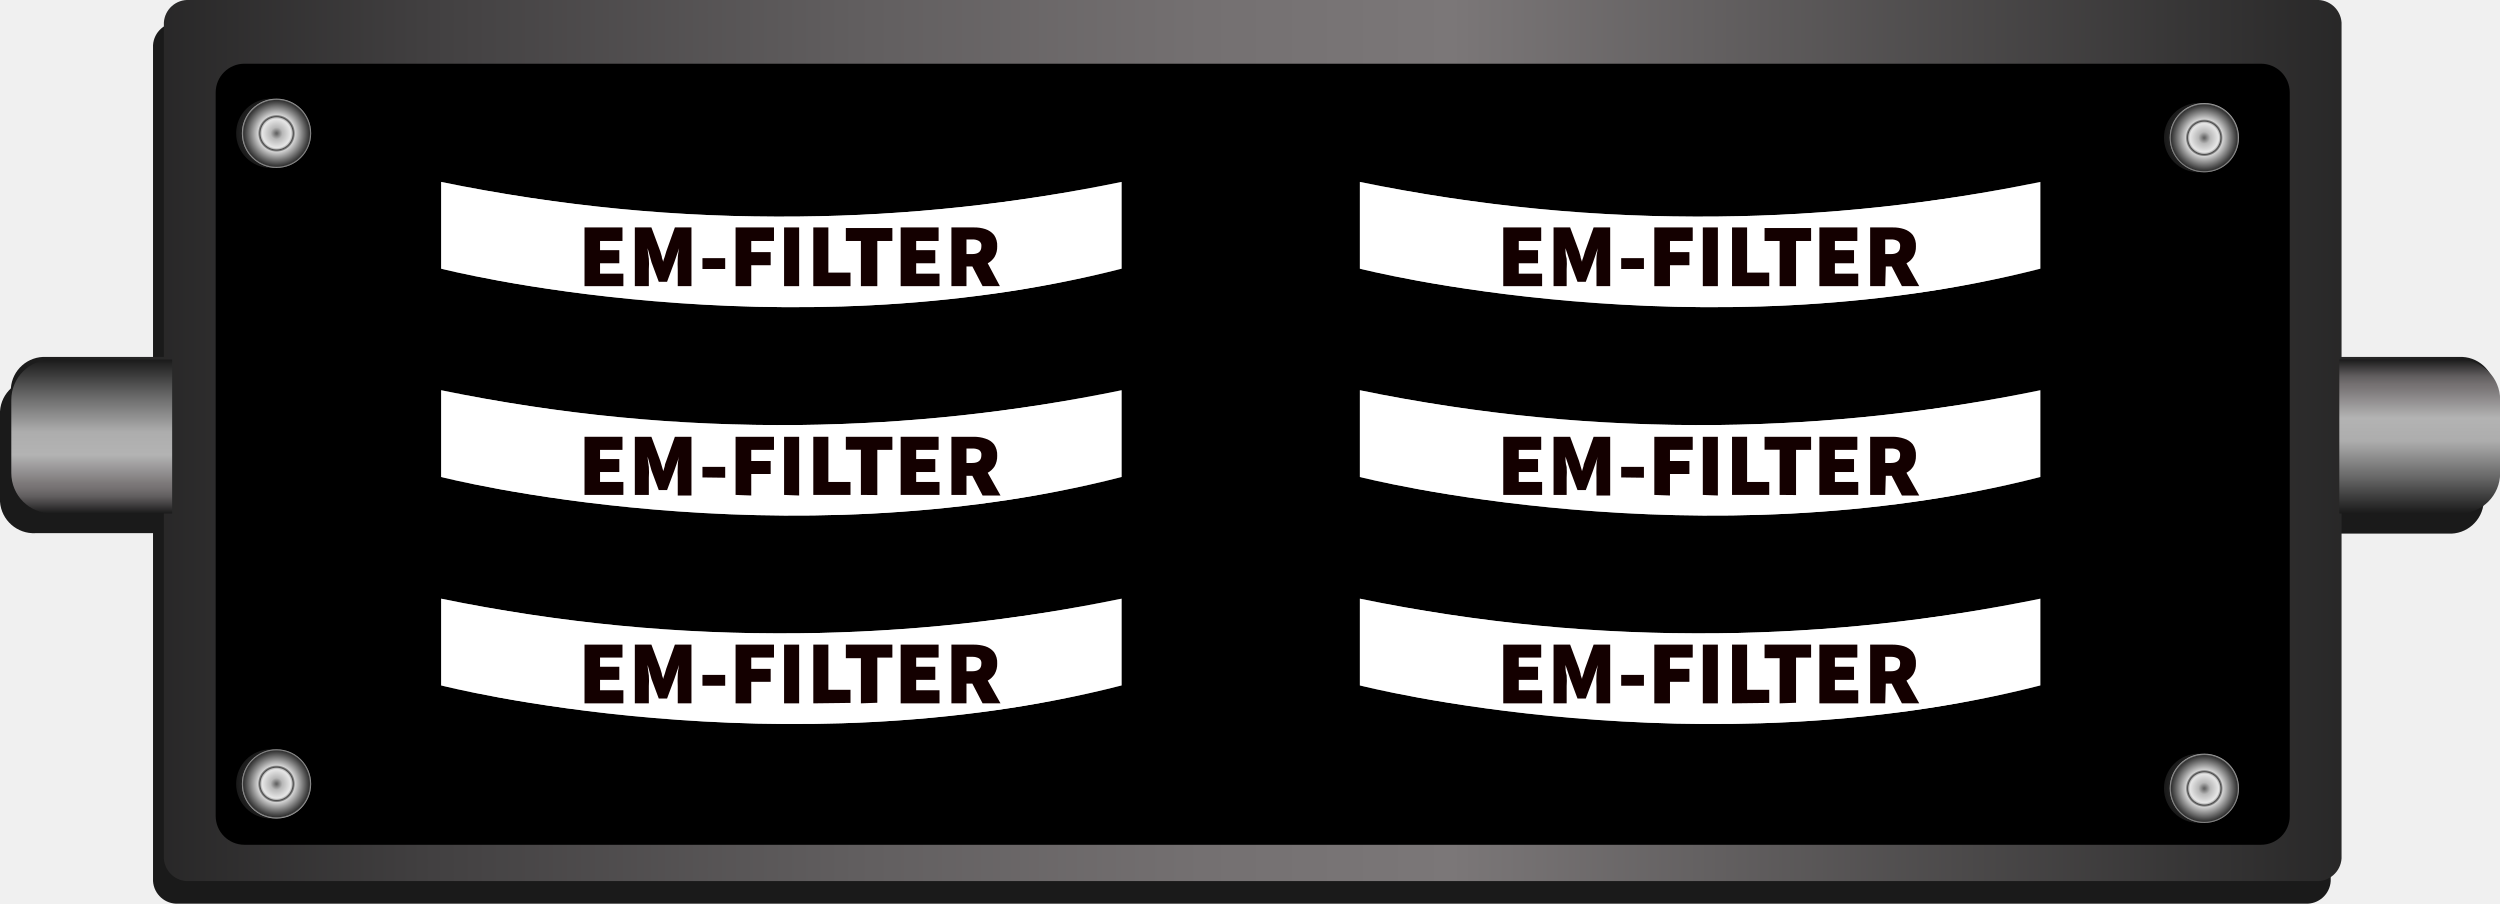
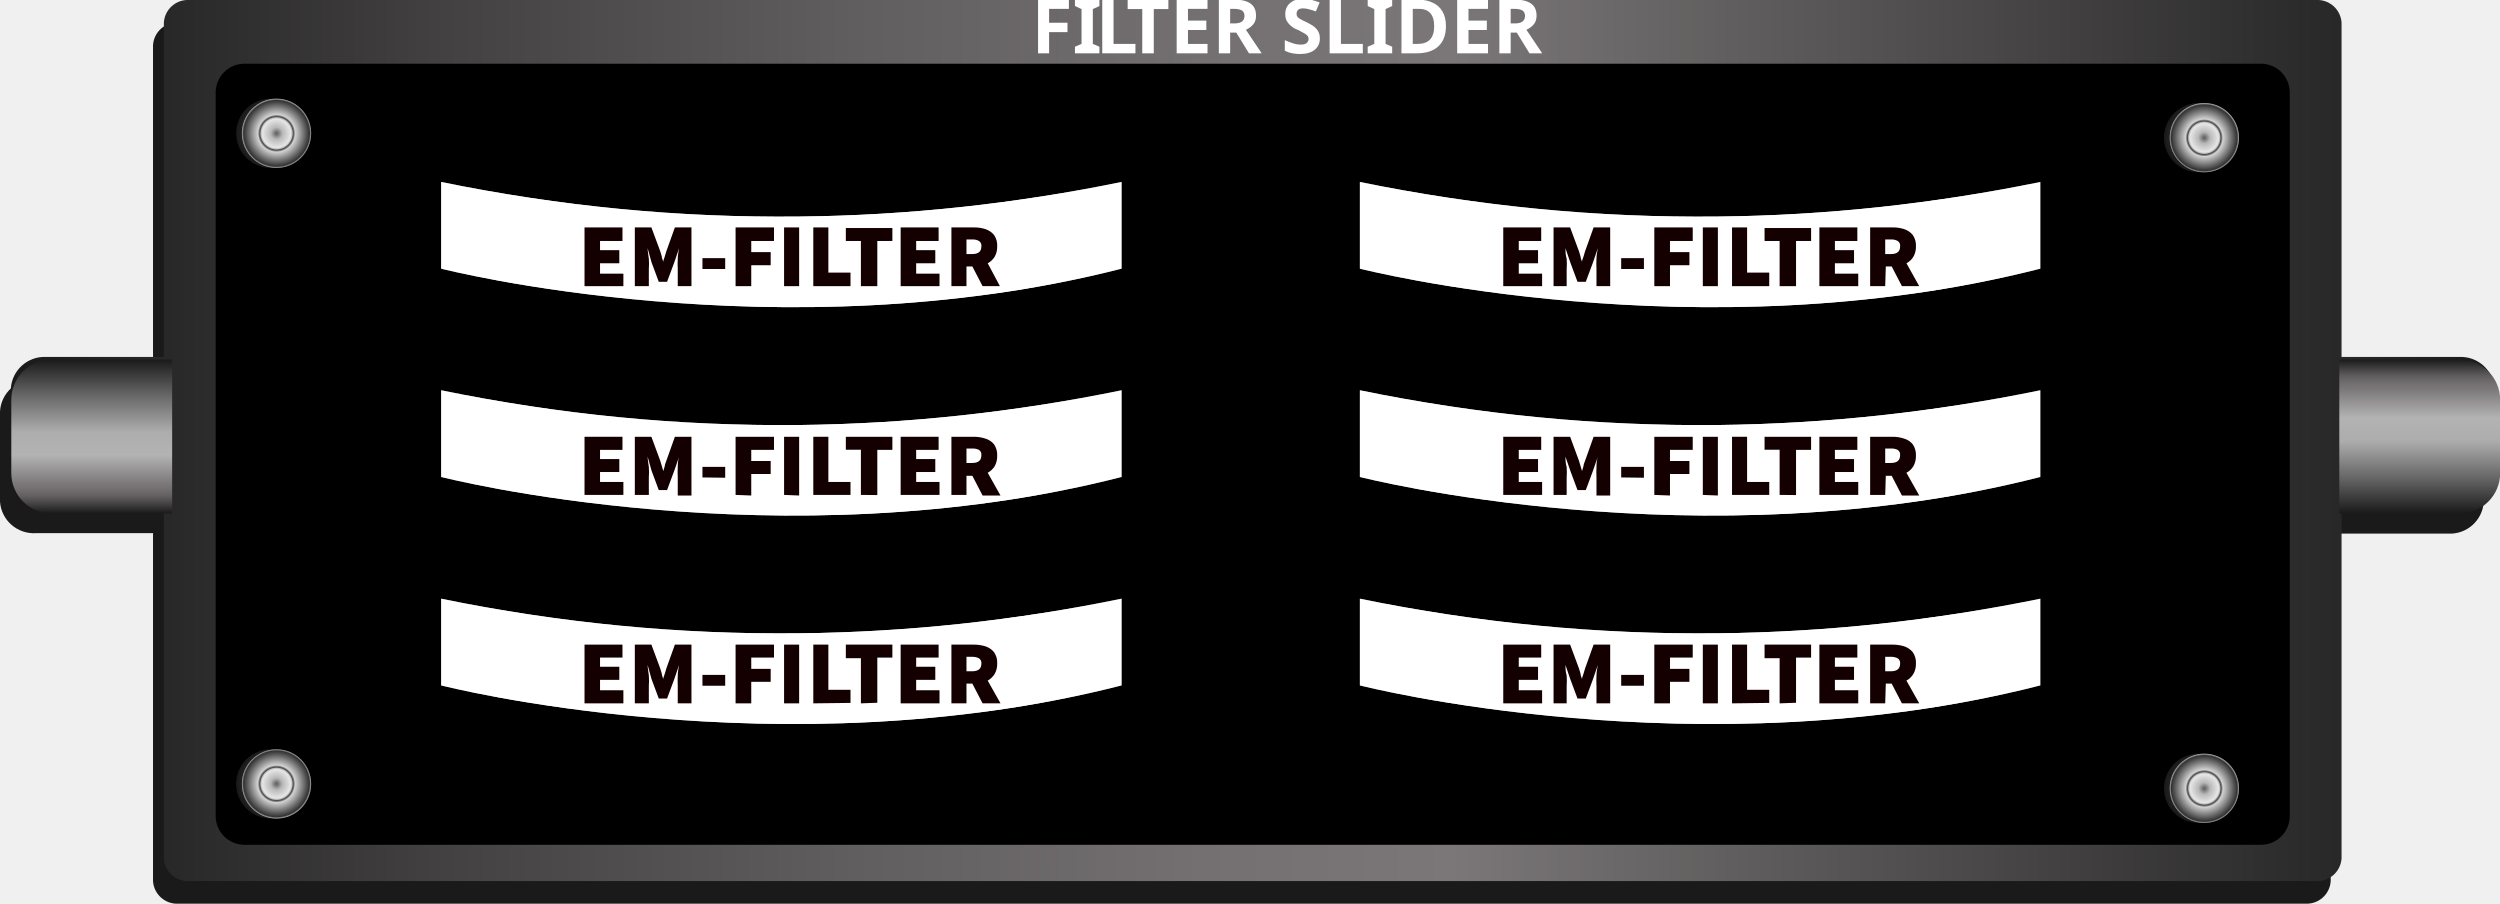
<svg xmlns="http://www.w3.org/2000/svg" xmlns:xlink="http://www.w3.org/1999/xlink" id="Layer_1" data-name="Layer 1" viewBox="0 0 165.99 60">
  <defs>
-     <style>.cls-1{fill:url(#linear-gradient);}.cls-2{fill:url(#linear-gradient-2);}.cls-3{fill:url(#linear-gradient-3);}.cls-4{fill:url(#linear-gradient-4);}.cls-5{fill:url(#linear-gradient-5);}.cls-6{fill:url(#radial-gradient);}.cls-7{fill:url(#radial-gradient-2);}.cls-8{fill:url(#radial-gradient-3);}.cls-9{fill:url(#radial-gradient-4);}.cls-10{fill:url(#radial-gradient-5);}.cls-11{fill:url(#radial-gradient-6);}.cls-12{fill:url(#radial-gradient-7);}.cls-13{fill:url(#radial-gradient-8);}.cls-14{fill:url(#linear-gradient-6);}.cls-15{fill:#fff;}.cls-16{fill:#140000;}.cls-17{fill:url(#linear-gradient-7);}.cls-18{fill:url(#linear-gradient-8);}.cls-19{fill:url(#linear-gradient-9);}.cls-20{fill:url(#linear-gradient-10);}.cls-21{fill:url(#linear-gradient-11);}</style>
+     <style>.cls-1{fill:url(#linear-gradient);}.cls-2{fill:url(#linear-gradient-2);}.cls-3{fill:url(#linear-gradient-3);}.cls-4{fill:url(#linear-gradient-4);}.cls-5{fill:url(#linear-gradient-5);}.cls-6{fill:url(#radial-gradient);}.cls-7{fill:url(#radial-gradient-2);}.cls-8{fill:url(#radial-gradient-3);}.cls-9{fill:url(#radial-gradient-4);}.cls-10{fill:url(#radial-gradient-5);}.cls-11{fill:url(#radial-gradient-6);}.cls-12{fill:url(#radial-gradient-7);}.cls-13{fill:url(#radial-gradient-8);}.cls-14{fill:url(#linear-gradient-6);}.cls-15,.cls-22{fill:#fff;}.cls-16{fill:#140000;}.cls-17{fill:url(#linear-gradient-7);}.cls-18{fill:url(#linear-gradient-8);}.cls-19{fill:url(#linear-gradient-9);}.cls-20{fill:url(#linear-gradient-10);}.cls-21{fill:url(#linear-gradient-11);}.cls-22{font-size:5px;font-family:Mada-Black, Mada;font-weight:800;}.cls-23{letter-spacing:-0.12em;}</style>
    <linearGradient id="linear-gradient" y1="30.76" x2="164.91" y2="30.76" gradientUnits="userSpaceOnUse">
      <stop offset="0" stop-color="#1a1a1a" />
      <stop offset="1" stop-color="#1a1a1a" />
    </linearGradient>
    <linearGradient id="linear-gradient-2" x1="0.72" y1="29.24" x2="165.63" y2="29.24" gradientUnits="userSpaceOnUse">
      <stop offset="0" stop-color="#1a1a1a" />
      <stop offset="0.17" stop-color="#424041" />
      <stop offset="0.34" stop-color="#615e5f" />
      <stop offset="0.48" stop-color="#747071" />
      <stop offset="0.58" stop-color="#7b7778" />
      <stop offset="1" stop-color="#1a1a1a" />
    </linearGradient>
    <linearGradient id="linear-gradient-3" x1="1975.93" y1="-4013.77" x2="1882.27" y2="-4107.43" gradientTransform="matrix(1, 0, 0, -1, -1845.93, -4030.44)" gradientUnits="userSpaceOnUse">
      <stop offset="0" />
      <stop offset="0.87" />
    </linearGradient>
    <linearGradient id="linear-gradient-4" x1="6.08" y1="34.09" x2="6.08" y2="23.87" gradientUnits="userSpaceOnUse">
      <stop offset="0" stop-color="#1a1a1a" />
      <stop offset="0.06" stop-color="#424041" />
      <stop offset="0.11" stop-color="#615e5f" />
      <stop offset="0.16" stop-color="#747071" />
      <stop offset="0.19" stop-color="#7b7778" />
      <stop offset="0.38" stop-color="#b3b3b3" />
      <stop offset="0.53" stop-color="#adadad" />
      <stop offset="0.77" stop-color="#666" />
      <stop offset="1" stop-color="#1a1a1a" />
    </linearGradient>
    <linearGradient id="linear-gradient-5" x1="-10141.2" y1="1318.97" x2="-10141.2" y2="1308.75" gradientTransform="translate(10301.86 -1284.88)" xlink:href="#linear-gradient-4" />
    <radialGradient id="radial-gradient" cx="145.68" cy="9.49" r="2.3" gradientTransform="translate(0.29 -0.29) rotate(-0.02)" gradientUnits="userSpaceOnUse">
      <stop offset="0.02" stop-color="#666" />
      <stop offset="0.55" stop-color="#333" />
      <stop offset="0.97" stop-color="#1a1a1a" />
    </radialGradient>
    <radialGradient id="radial-gradient-2" cx="146.06" cy="9.49" r="2.3" gradientTransform="translate(0.29 -0.29) rotate(-0.02)" gradientUnits="userSpaceOnUse">
      <stop offset="0.02" stop-color="#666" />
      <stop offset="0.17" stop-color="#b8b8b8" />
      <stop offset="0.41" stop-color="#e6e6e6" />
      <stop offset="0.42" stop-color="#e1e1e1" />
      <stop offset="0.43" stop-color="#d3d3d3" />
      <stop offset="0.45" stop-color="#bbb" />
      <stop offset="0.46" stop-color="#9a9a9a" />
      <stop offset="0.47" stop-color="#707070" />
      <stop offset="0.48" stop-color="#4d4d4d" />
      <stop offset="0.49" stop-color="#5b5b5b" />
      <stop offset="0.51" stop-color="#818181" />
      <stop offset="0.53" stop-color="#bdbdbd" />
      <stop offset="0.54" stop-color="#d2d2d2" />
      <stop offset="0.69" stop-color="#979797" />
      <stop offset="0.88" stop-color="#4d4d4d" />
      <stop offset="0.95" stop-color="#333" />
      <stop offset="1" stop-color="#b3b3b3" />
    </radialGradient>
    <radialGradient id="radial-gradient-3" cx="145.66" cy="52.69" r="2.3" xlink:href="#radial-gradient" />
    <radialGradient id="radial-gradient-4" cx="146.05" cy="52.69" r="2.3" xlink:href="#radial-gradient-2" />
    <radialGradient id="radial-gradient-5" cx="17.68" cy="9.15" r="2.3" xlink:href="#radial-gradient" />
    <radialGradient id="radial-gradient-6" cx="18.07" cy="9.15" r="2.3" xlink:href="#radial-gradient-2" />
    <radialGradient id="radial-gradient-7" cx="17.67" cy="52.34" r="2.3" xlink:href="#radial-gradient" />
    <radialGradient id="radial-gradient-8" cx="18.05" cy="52.34" r="2.3" xlink:href="#radial-gradient-2" />
    <linearGradient id="linear-gradient-6" x1="-4868.28" y1="-946.39" x2="-4868.28" y2="-991.57" gradientTransform="matrix(0, -1, -1, 0, -856.1, -4824.38)" gradientUnits="userSpaceOnUse">
      <stop offset="0.02" stop-color="#666" />
      <stop offset="0.02" stop-color="#6e6e6e" />
      <stop offset="0.05" stop-color="#999899" />
      <stop offset="0.07" stop-color="#b8b7b8" />
      <stop offset="0.09" stop-color="#cbcacb" />
      <stop offset="0.11" stop-color="#d2d1d2" />
      <stop offset="0.18" stop-color="#c5c4c5" />
      <stop offset="0.29" stop-color="#979696" />
      <stop offset="0.33" stop-color="#919090" />
      <stop offset="0.5" stop-color="#f2f2f2" />
      <stop offset="0.78" stop-color="#c9c8c8" />
      <stop offset="0.85" stop-color="#fff" />
      <stop offset="1" stop-color="#4d4d4d" />
    </linearGradient>
    <linearGradient id="linear-gradient-7" x1="-4854.45" y1="-946.39" x2="-4854.45" y2="-991.57" xlink:href="#linear-gradient-6" />
    <linearGradient id="linear-gradient-8" x1="-4840.61" y1="-946.39" x2="-4840.61" y2="-991.57" xlink:href="#linear-gradient-6" />
    <linearGradient id="linear-gradient-9" x1="-4868.28" y1="-885.39" x2="-4868.28" y2="-930.57" xlink:href="#linear-gradient-6" />
    <linearGradient id="linear-gradient-10" x1="-4854.45" y1="-885.39" x2="-4854.45" y2="-930.57" xlink:href="#linear-gradient-6" />
    <linearGradient id="linear-gradient-11" x1="-4840.61" y1="-885.39" x2="-4840.61" y2="-930.57" xlink:href="#linear-gradient-6" />
  </defs>
  <path class="cls-1" d="M162.54,25.22h-7.79V3a1.6,1.6,0,0,0-1.69-1.5H11.85A1.6,1.6,0,0,0,10.16,3v22.2H2.37A2.25,2.25,0,0,0,0,27.31v6a2.25,2.25,0,0,0,2.37,2.09h7.79V58.5A1.6,1.6,0,0,0,11.85,60H153.06a1.6,1.6,0,0,0,1.69-1.5V35.43h7.79a2.25,2.25,0,0,0,2.37-2.09v-6A2.25,2.25,0,0,0,162.54,25.22Z" />
  <path class="cls-2" d="M163.26,23.7h-7.79V1.5a1.61,1.61,0,0,0-1.7-1.5H12.57a1.6,1.6,0,0,0-1.69,1.5V23.7H3.08A2.24,2.24,0,0,0,.72,25.79v6a2.24,2.24,0,0,0,2.36,2.09h7.8V57a1.6,1.6,0,0,0,1.69,1.5h141.2a1.61,1.61,0,0,0,1.7-1.5V33.91h7.79a2.25,2.25,0,0,0,2.37-2.09v-6A2.25,2.25,0,0,0,163.26,23.7Z" />
  <rect class="cls-3" x="57.24" y="-38.69" width="51.86" height="137.71" rx="1.91" transform="translate(53.01 113.33) rotate(-90)" />
  <path class="cls-4" d="M3.43,23.87h8a0,0,0,0,1,0,0V34.09a0,0,0,0,1,0,0h-8A2.68,2.68,0,0,1,.75,31.41V26.55a2.68,2.68,0,0,1,2.68-2.68Z" />
  <path class="cls-5" d="M158,23.87h8a0,0,0,0,1,0,0V34.09a0,0,0,0,1,0,0h-8a2.68,2.68,0,0,1-2.68-2.68V26.55A2.68,2.68,0,0,1,158,23.87Z" transform="translate(321.32 57.96) rotate(180)" />
  <circle class="cls-6" cx="145.98" cy="9.14" r="2.3" />
  <circle class="cls-7" cx="146.36" cy="9.14" r="2.3" />
  <circle class="cls-8" cx="145.98" cy="52.34" r="2.3" />
  <circle class="cls-9" cx="146.36" cy="52.34" r="2.3" />
  <circle class="cls-10" cx="17.98" cy="8.85" r="2.3" />
  <circle class="cls-11" cx="18.36" cy="8.85" r="2.3" />
  <circle class="cls-12" cx="17.98" cy="52.05" r="2.3" />
  <circle class="cls-13" cx="18.36" cy="52.05" r="2.3" />
  <path class="cls-14" d="M135.47,45.51V39.75a111.77,111.77,0,0,1-21.4,2.3,111.81,111.81,0,0,1-23.78-2.3v5.76S112.88,51.27,135.47,45.51Z" />
  <path class="cls-15" d="M135.47,45.51V39.75a111.77,111.77,0,0,1-21.4,2.3,111.81,111.81,0,0,1-23.78-2.3v5.76S112.88,51.27,135.47,45.51Z" />
  <path class="cls-16" d="M99.81,46.7V42.8h2.52v.86h-1.49v.61h1.28v.87h-1.28v.69h1.55v.87Z" />
  <path class="cls-16" d="M103.15,46.7V42.8h1.1l.59,1.59a3.37,3.37,0,0,1,.1.34c0,.12.07.24.1.35h0c0-.11.07-.23.1-.35s.07-.23.1-.34l.57-1.59h1.1v3.9H106V45.55a6.38,6.38,0,0,1,0-.7c0-.27.06-.5.09-.7h0l-.32.94-.48,1.29h-.55l-.48-1.29-.32-.94h0c0,.2,0,.43.08.7a4.59,4.59,0,0,1,0,.7V46.7Z" />
  <path class="cls-16" d="M107.64,45.53v-.72h1.51v.72Z" />
  <path class="cls-16" d="M109.84,46.7V42.8h2.55v.86h-1.51v.75h1.29v.86h-1.29V46.7Z" />
  <path class="cls-16" d="M113.06,46.7V42.8h1v3.9Z" />
  <path class="cls-16" d="M115,46.7V42.8h1v3h1.47v.87Z" />
  <path class="cls-16" d="M118.16,46.7v-3h-1V42.8h3.09v.86h-1v3Z" />
  <path class="cls-16" d="M120.8,46.7V42.8h2.52v.86h-1.49v.61h1.27v.87h-1.27v.69h1.55v.87Z" />
  <path class="cls-16" d="M125.17,46.7h-1V42.8h1.48a2.65,2.65,0,0,1,.77.11,1.25,1.25,0,0,1,.58.39,1.21,1.21,0,0,1,.21.76,1.31,1.31,0,0,1-.17.69,1.29,1.29,0,0,1-.46.44l.85,1.51h-1.15l-.68-1.31h-.39Zm0-2.13h.37c.42,0,.62-.17.62-.51a.36.36,0,0,0-.16-.35.92.92,0,0,0-.46-.1h-.37Z" />
  <path class="cls-17" d="M135.47,31.67V25.91a111.69,111.69,0,0,1-21.4,2.31,111.74,111.74,0,0,1-23.78-2.31v5.76S112.88,37.43,135.47,31.67Z" />
  <path class="cls-15" d="M135.47,31.67V25.91a111.69,111.69,0,0,1-21.4,2.31,111.74,111.74,0,0,1-23.78-2.31v5.76S112.88,37.43,135.47,31.67Z" />
  <path class="cls-16" d="M99.81,32.86V29h2.52v.87h-1.49v.61h1.28v.86h-1.28V32h1.55v.86Z" />
  <path class="cls-16" d="M103.15,32.86V29h1.1l.59,1.6a3.37,3.37,0,0,1,.1.34l.1.34h0l.1-.34c0-.12.07-.23.1-.34l.57-1.6h1.1v3.9H106V31.71a6.55,6.55,0,0,1,0-.7q0-.41.09-.69h0l-.32.93-.48,1.29h-.55l-.48-1.29-.32-.93h0c0,.19,0,.42.08.69a4.68,4.68,0,0,1,0,.7v1.15Z" />
  <path class="cls-16" d="M107.64,31.7V31h1.51v.72Z" />
  <path class="cls-16" d="M109.84,32.86V29h2.55v.87h-1.51v.74h1.29v.86h-1.29v1.43Z" />
  <path class="cls-16" d="M113.06,32.86V29h1v3.9Z" />
  <path class="cls-16" d="M115,32.86V29h1v3h1.47v.86Z" />
  <path class="cls-16" d="M118.16,32.86v-3h-1V29h3.09v.87h-1v3Z" />
  <path class="cls-16" d="M120.8,32.86V29h2.52v.87h-1.49v.61h1.27v.86h-1.27V32h1.55v.86Z" />
  <path class="cls-16" d="M125.17,32.86h-1V29h1.48a2.35,2.35,0,0,1,.77.12,1.16,1.16,0,0,1,.58.38,1.23,1.23,0,0,1,.21.76,1.37,1.37,0,0,1-.17.7,1.26,1.26,0,0,1-.46.43l.85,1.51h-1.15l-.68-1.31h-.39Zm0-2.12h.37c.42,0,.62-.17.62-.52a.37.37,0,0,0-.16-.35.94.94,0,0,0-.46-.09h-.37Z" />
  <path class="cls-18" d="M135.47,17.84V12.08a111.77,111.77,0,0,1-21.4,2.3,111.81,111.81,0,0,1-23.78-2.3v5.76S112.88,23.59,135.47,17.84Z" />
  <path class="cls-15" d="M135.47,17.84V12.08a111.77,111.77,0,0,1-21.4,2.3,111.81,111.81,0,0,1-23.78-2.3v5.76S112.88,23.59,135.47,17.84Z" />
  <path class="cls-16" d="M99.81,19v-3.9h2.52V16h-1.49v.61h1.28v.87h-1.28v.69h1.55V19Z" />
  <path class="cls-16" d="M103.15,19v-3.9h1.1l.59,1.59a3.37,3.37,0,0,1,.1.34c0,.12.07.23.1.35h0c0-.12.07-.23.1-.35s.07-.23.1-.34l.57-1.59h1.1V19H106V17.87a6.21,6.21,0,0,1,0-.69c0-.27.06-.5.09-.7h0l-.32.94-.48,1.29h-.55l-.48-1.29-.32-.94h0c0,.2,0,.43.08.7a4.47,4.47,0,0,1,0,.69V19Z" />
  <path class="cls-16" d="M107.64,17.86v-.72h1.51v.72Z" />
  <path class="cls-16" d="M109.84,19v-3.9h2.55V16h-1.51v.74h1.29v.87h-1.29V19Z" />
  <path class="cls-16" d="M113.06,19v-3.9h1V19Z" />
  <path class="cls-16" d="M115,19v-3.9h1v3h1.47V19Z" />
  <path class="cls-16" d="M118.16,19V16h-1v-.86h3.09V16h-1v3Z" />
  <path class="cls-16" d="M120.8,19v-3.9h2.52V16h-1.49v.61h1.27v.87h-1.27v.69h1.55V19Z" />
  <path class="cls-16" d="M125.17,19h-1v-3.9h1.48a2.35,2.35,0,0,1,.77.11,1.25,1.25,0,0,1,.58.39,1.21,1.21,0,0,1,.21.76,1.31,1.31,0,0,1-.17.69,1.19,1.19,0,0,1-.46.43l.85,1.52h-1.15l-.68-1.31h-.39Zm0-2.13h.37c.42,0,.62-.17.62-.51A.36.36,0,0,0,126,16a.83.83,0,0,0-.46-.1h-.37Z" />
  <path class="cls-19" d="M74.47,45.51V39.75a111.77,111.77,0,0,1-21.4,2.3,111.81,111.81,0,0,1-23.78-2.3v5.76S51.88,51.27,74.47,45.51Z" />
  <path class="cls-15" d="M74.47,45.51V39.75a111.77,111.77,0,0,1-21.4,2.3,111.81,111.81,0,0,1-23.78-2.3v5.76S51.88,51.27,74.47,45.51Z" />
  <path class="cls-16" d="M38.81,46.7V42.8h2.52v.86H39.84v.61h1.28v.87H39.84v.69h1.55v.87Z" />
  <path class="cls-16" d="M42.15,46.7V42.8h1.1l.59,1.59a3.37,3.37,0,0,1,.1.34c0,.12.07.24.1.35h0c0-.11.07-.23.1-.35s.07-.23.1-.34l.57-1.59h1.1v3.9H45V45.55a6.38,6.38,0,0,1,0-.7c0-.27.06-.5.09-.7h0l-.32.94-.48,1.29h-.55l-.48-1.29L43,44.15h0c0,.2.05.43.08.7a4.59,4.59,0,0,1,0,.7V46.7Z" />
  <path class="cls-16" d="M46.64,45.53v-.72h1.51v.72Z" />
  <path class="cls-16" d="M48.84,46.7V42.8h2.55v.86H49.88v.75h1.29v.86H49.88V46.7Z" />
  <path class="cls-16" d="M52.06,46.7V42.8h1v3.9Z" />
  <path class="cls-16" d="M54,46.7V42.8h1v3h1.47v.87Z" />
  <path class="cls-16" d="M57.16,46.7v-3h-1V42.8h3.09v.86h-1v3Z" />
  <path class="cls-16" d="M59.8,46.7V42.8h2.52v.86H60.83v.61H62.1v.87H60.83v.69h1.55v.87Z" />
  <path class="cls-16" d="M64.17,46.7h-1V42.8h1.48a2.65,2.65,0,0,1,.77.11,1.25,1.25,0,0,1,.58.39,1.21,1.21,0,0,1,.21.76,1.31,1.31,0,0,1-.17.69,1.29,1.29,0,0,1-.46.44l.85,1.51H65.24l-.68-1.31h-.39Zm0-2.13h.37c.42,0,.62-.17.62-.51a.36.36,0,0,0-.16-.35.92.92,0,0,0-.46-.1h-.37Z" />
  <path class="cls-20" d="M74.47,31.67V25.91a111.69,111.69,0,0,1-21.4,2.31,111.74,111.74,0,0,1-23.78-2.31v5.76S51.88,37.43,74.47,31.67Z" />
  <path class="cls-15" d="M74.47,31.67V25.91a111.69,111.69,0,0,1-21.4,2.31,111.74,111.74,0,0,1-23.78-2.31v5.76S51.88,37.43,74.47,31.67Z" />
  <path class="cls-16" d="M38.81,32.86V29h2.52v.87H39.84v.61h1.28v.86H39.84V32h1.55v.86Z" />
  <path class="cls-16" d="M42.15,32.86V29h1.1l.59,1.6a3.37,3.37,0,0,1,.1.34l.1.34h0l.1-.34c0-.12.07-.23.1-.34l.57-1.6h1.1v3.9H45V31.71a6.55,6.55,0,0,1,0-.7q0-.41.09-.69h0l-.32.93-.48,1.29h-.55l-.48-1.29L43,30.32h0c0,.19.05.42.08.69a4.68,4.68,0,0,1,0,.7v1.15Z" />
  <path class="cls-16" d="M46.64,31.7V31h1.51v.72Z" />
  <path class="cls-16" d="M48.84,32.86V29h2.55v.87H49.88v.74h1.29v.86H49.88v1.43Z" />
  <path class="cls-16" d="M52.06,32.86V29h1v3.9Z" />
  <path class="cls-16" d="M54,32.86V29h1v3h1.47v.86Z" />
  <path class="cls-16" d="M57.16,32.86v-3h-1V29h3.09v.87h-1v3Z" />
  <path class="cls-16" d="M59.8,32.86V29h2.52v.87H60.83v.61H62.1v.86H60.83V32h1.55v.86Z" />
  <path class="cls-16" d="M64.17,32.86h-1V29h1.48a2.35,2.35,0,0,1,.77.12,1.16,1.16,0,0,1,.58.38,1.23,1.23,0,0,1,.21.76,1.37,1.37,0,0,1-.17.7,1.26,1.26,0,0,1-.46.43l.85,1.51H65.24l-.68-1.31h-.39Zm0-2.12h.37c.42,0,.62-.17.62-.52a.37.37,0,0,0-.16-.35.94.94,0,0,0-.46-.09h-.37Z" />
  <path class="cls-21" d="M74.47,17.84V12.08a111.77,111.77,0,0,1-21.4,2.3,111.81,111.81,0,0,1-23.78-2.3v5.76S51.88,23.59,74.47,17.84Z" />
  <path class="cls-15" d="M74.47,17.84V12.08a111.77,111.77,0,0,1-21.4,2.3,111.81,111.81,0,0,1-23.78-2.3v5.76S51.88,23.59,74.47,17.84Z" />
  <path class="cls-16" d="M38.81,19v-3.9h2.52V16H39.84v.61h1.28v.87H39.84v.69h1.55V19Z" />
  <path class="cls-16" d="M42.15,19v-3.9h1.1l.59,1.59a3.37,3.37,0,0,1,.1.34c0,.12.07.23.1.35h0c0-.12.07-.23.1-.35s.07-.23.1-.34l.57-1.59h1.1V19H45V17.87a6.21,6.21,0,0,1,0-.69c0-.27.06-.5.09-.7h0l-.32.94-.48,1.29h-.55l-.48-1.29L43,16.48h0c0,.2.05.43.08.7a4.47,4.47,0,0,1,0,.69V19Z" />
  <path class="cls-16" d="M46.64,17.86v-.72h1.51v.72Z" />
  <path class="cls-16" d="M48.84,19v-3.9h2.55V16H49.88v.74h1.29v.87H49.88V19Z" />
  <path class="cls-16" d="M52.06,19v-3.9h1V19Z" />
  <path class="cls-16" d="M54,19v-3.9h1v3h1.47V19Z" />
  <path class="cls-16" d="M57.16,19V16h-1v-.86h3.09V16h-1v3Z" />
  <path class="cls-16" d="M59.8,19v-3.9h2.52V16H60.83v.61H62.1v.87H60.83v.69h1.55V19Z" />
  <path class="cls-16" d="M64.17,19h-1v-3.9h1.48a2.35,2.35,0,0,1,.77.11,1.25,1.25,0,0,1,.58.39,1.21,1.21,0,0,1,.21.76,1.31,1.31,0,0,1-.17.69,1.19,1.19,0,0,1-.46.43L66.39,19H65.24l-.68-1.31h-.39Zm0-2.13h.37c.42,0,.62-.17.62-.51A.36.36,0,0,0,65,16a.83.83,0,0,0-.46-.1h-.37Z" />
+   <text class="cls-22" transform="translate(68.47 3.54)">FI<tspan class="cls-23" x="4.26" y="0">L</tspan>
+     <tspan x="6.31" y="0">TER SLIDER</tspan>
+   </text>
</svg>
